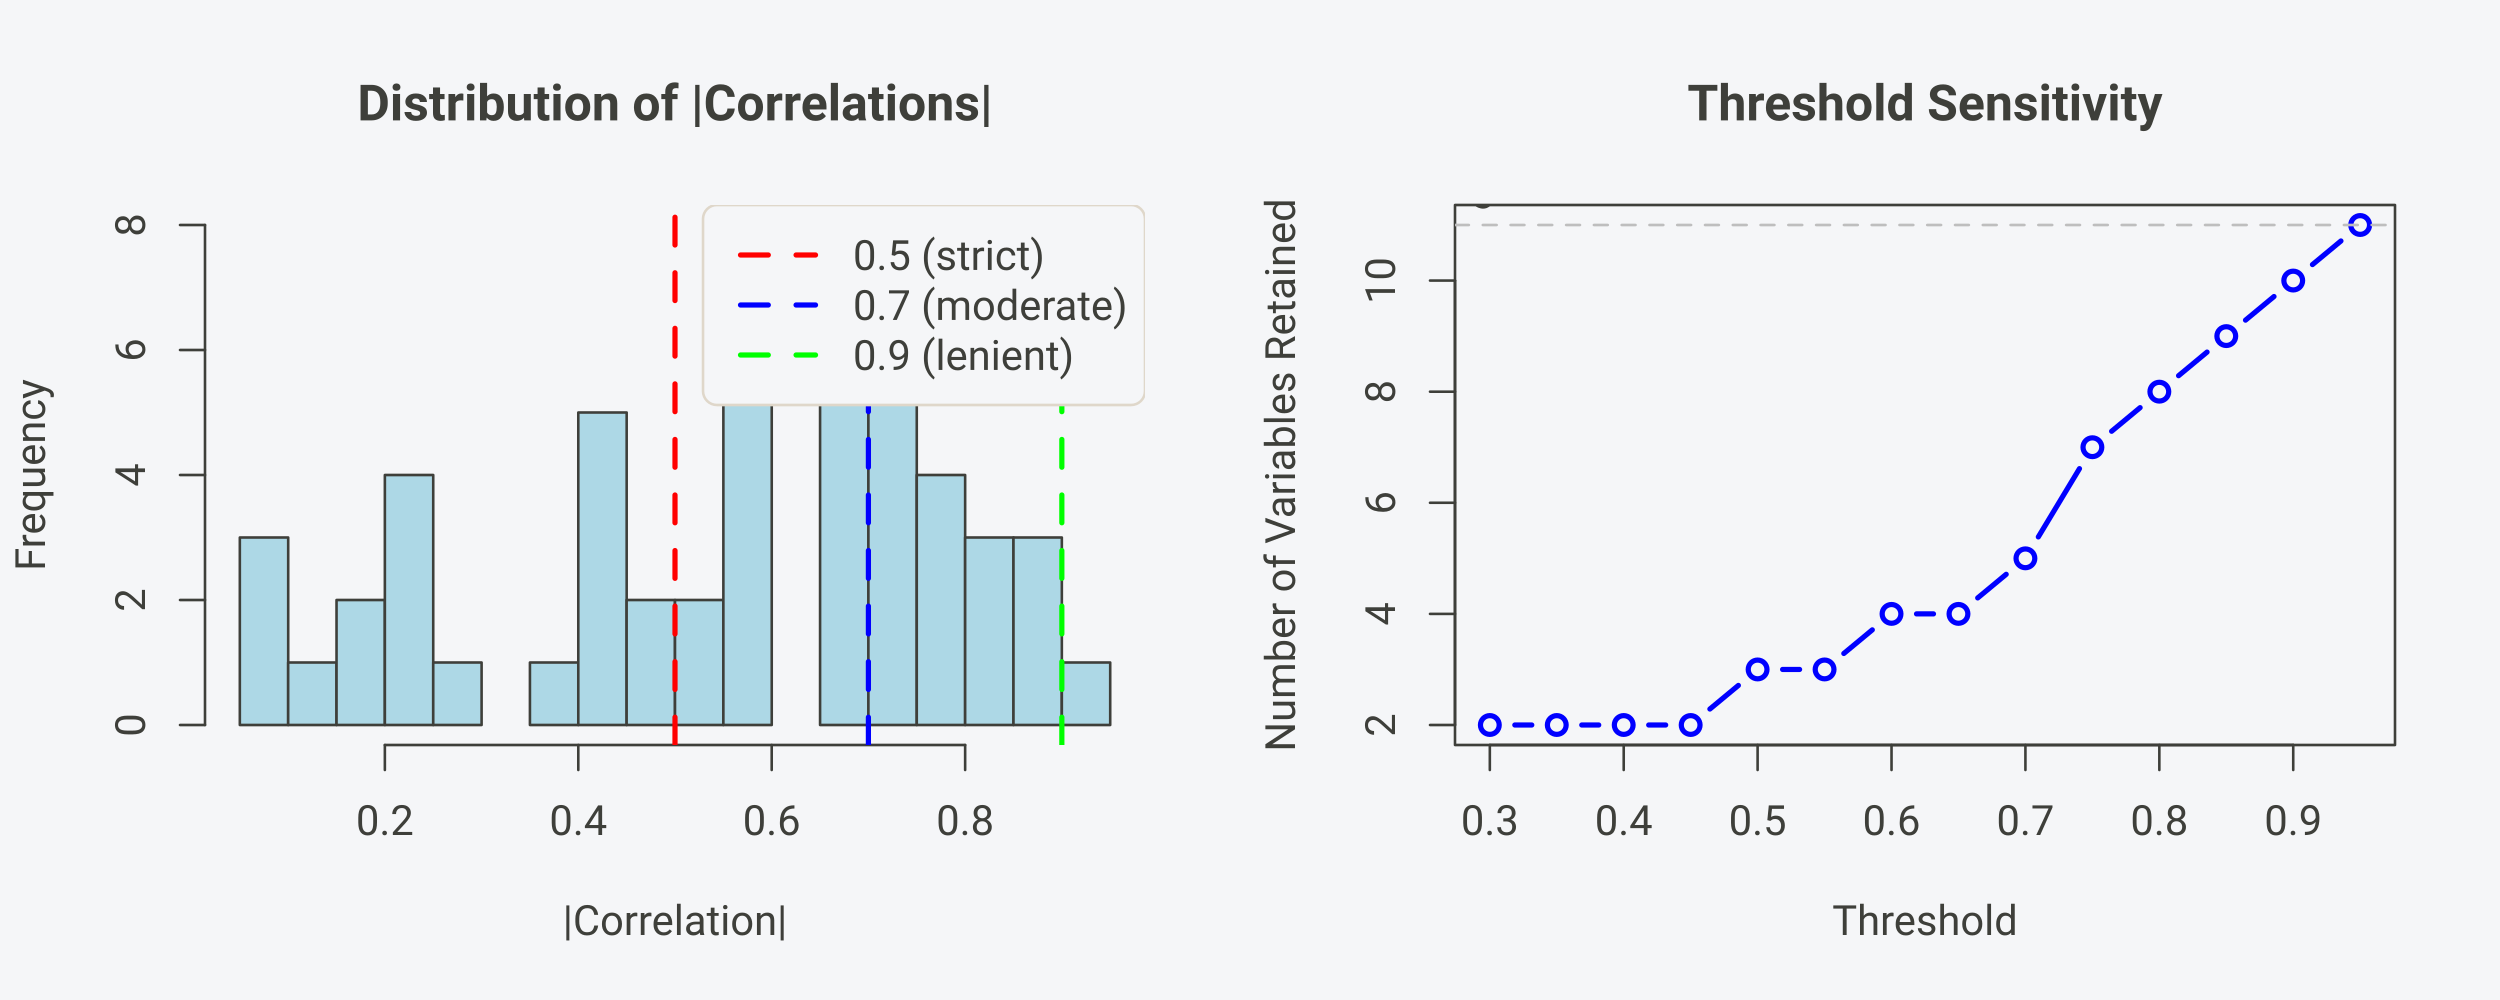
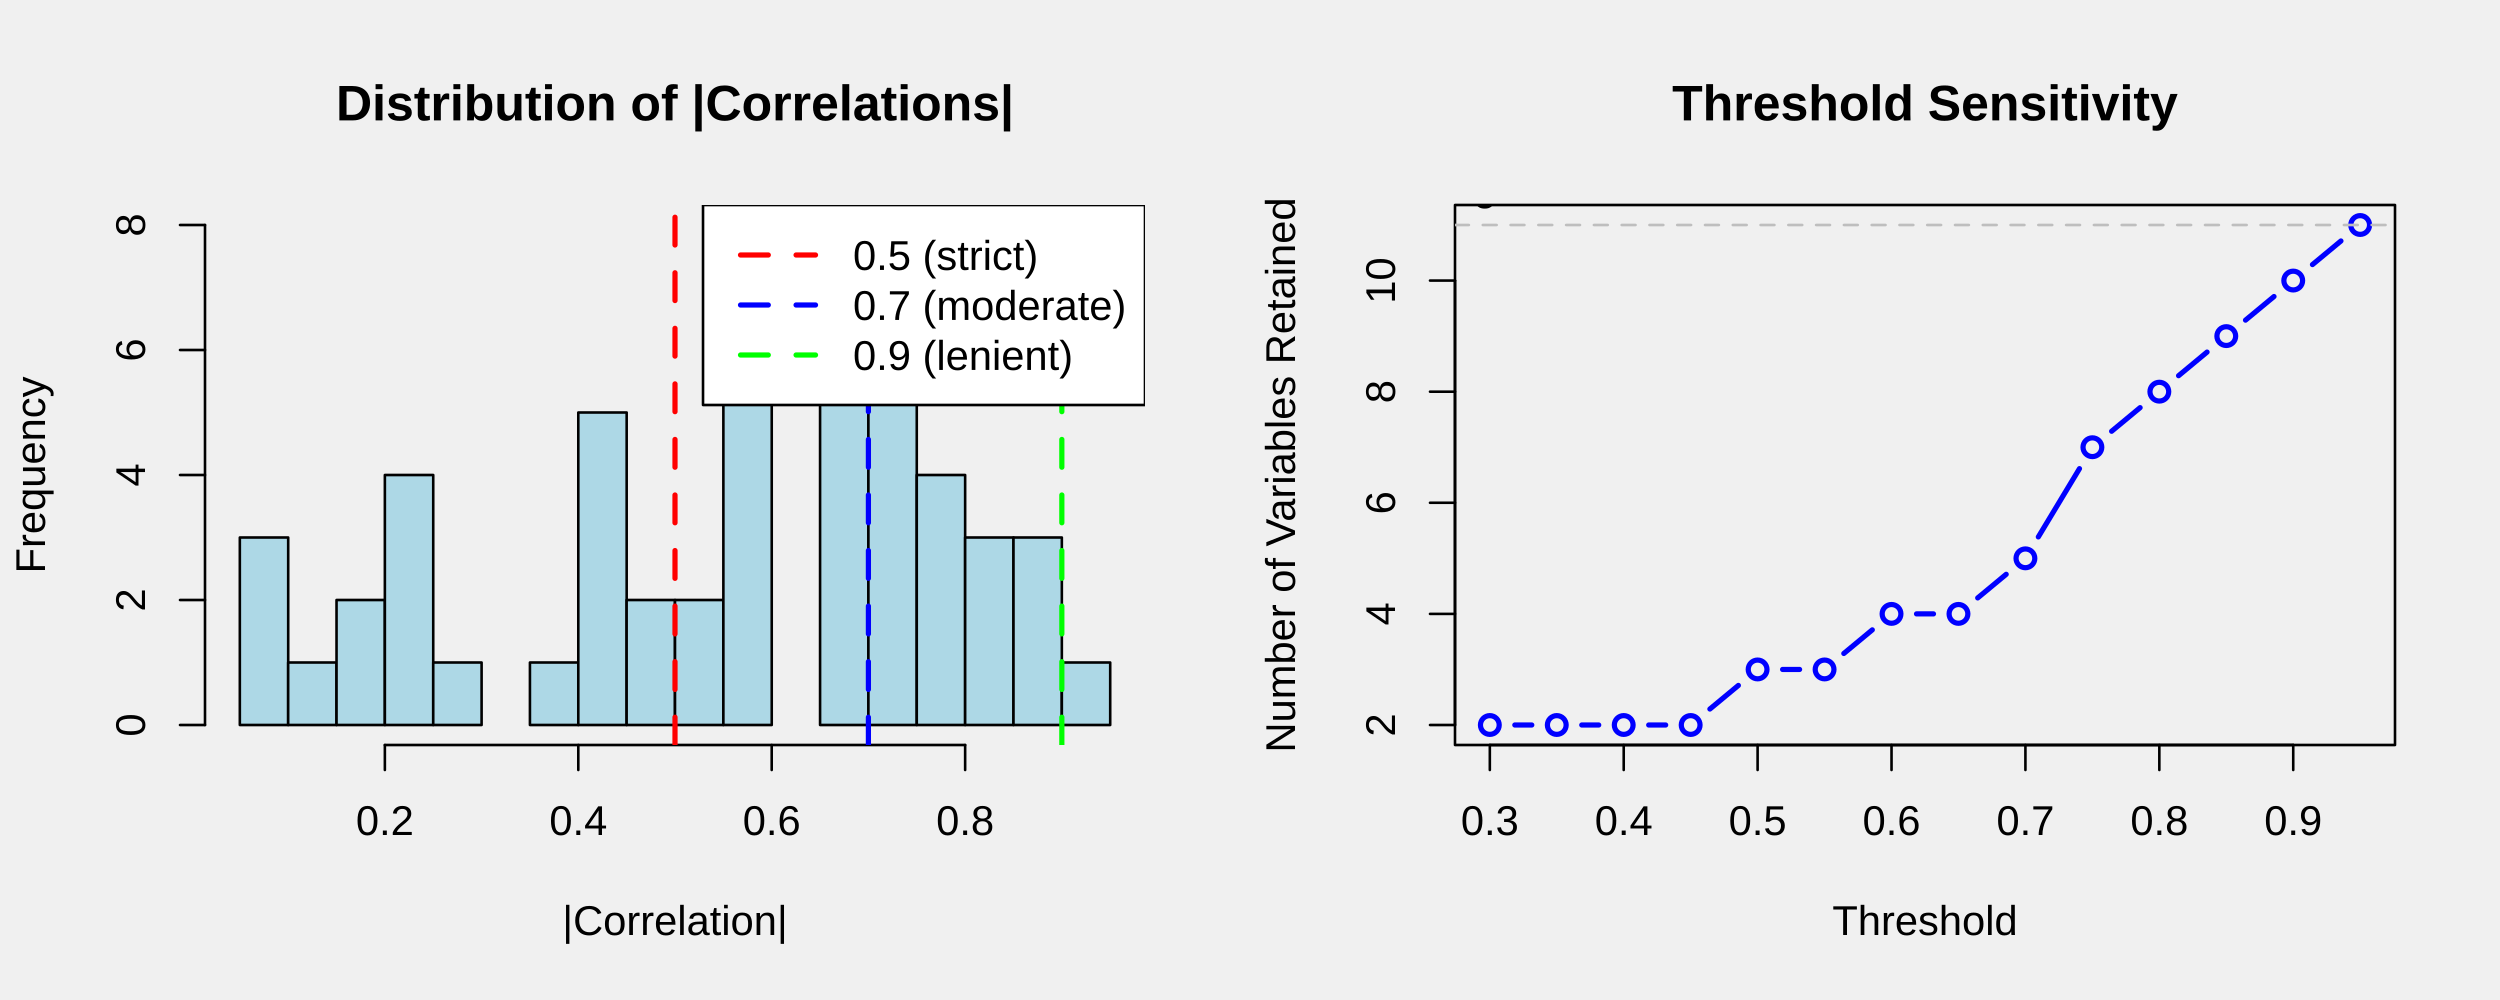
<svg xmlns="http://www.w3.org/2000/svg" width="720.00pt" height="288.00pt" viewBox="0 0 720.00 288.00">
  <g class="svglite">
    <defs>
      <style type="text/css">
-     /* theme-aware-processed */
-     .svglite line, .svglite polyline, .svglite polygon, .svglite path, .svglite circle {
+     .svglite line, .svglite polyline, .svglite polygon, .svglite path, .svglite rect, .svglite circle {
      fill: none;
-       stroke: #3E3F3A;
-       stroke-linecap: round;
-       stroke-linejoin: round;
-       stroke-miterlimit: 10.00;
-     }
-     .svglite &gt; g &gt; rect {
-       fill: none;
-       stroke: #3E3F3A;
+       stroke: #000000;
      stroke-linecap: round;
      stroke-linejoin: round;
      stroke-miterlimit: 10.00;
    }
    .svglite text {
      white-space: pre;
-       fill: #3E3F3A;
    }
    .svglite g.glyphgroup path {
      fill: inherit;
      stroke: none;
    }
  </style>
    </defs>
-     <rect class="svg-bg" width="100%" height="100%" style="stroke: none; fill: #F5F6F8;" />
+     <rect width="100%" height="100%" style="stroke: none; fill: none;" />
    <defs>
      <clipPath id="cpMC4wMHw3MjAuMDB8MC4wMHwyODguMDA=">
        <rect x="0.00" y="0.00" width="720.00" height="288.00" />
      </clipPath>
    </defs>
    <g clip-path="url(#cpMC4wMHw3MjAuMDB8MC4wMHwyODguMDA=)">
</g>
    <defs>
      <clipPath id="cpMC4wMHwzNjAuMDB8MC4wMHwyODguMDA=">
        <rect x="0.00" y="0.00" width="360.00" height="288.00" />
      </clipPath>
    </defs>
    <g clip-path="url(#cpMC4wMHwzNjAuMDB8MC4wMHwyODguMDA=)">
-       <text x="194.40" y="34.67" text-anchor="middle" style="font-size: 14.40px; font-weight: bold; font-family: &quot;Roboto&quot;, -apple-system, BlinkMacSystemFont, &quot;Segoe UI&quot;, system-ui, sans-serif;" textLength="195.19px" lengthAdjust="spacingAndGlyphs">Distribution of |Correlations|</text>
-       <text x="194.40" y="269.28" text-anchor="middle" style="font-size: 12.00px; font-family: &quot;Roboto&quot;, -apple-system, BlinkMacSystemFont, &quot;Segoe UI&quot;, system-ui, sans-serif;" textLength="64.95px" lengthAdjust="spacingAndGlyphs">|Correlation|</text>
-       <text transform="translate(12.96,136.80) rotate(-90)" text-anchor="middle" style="font-size: 12.00px; font-family: &quot;Roboto&quot;, -apple-system, BlinkMacSystemFont, &quot;Segoe UI&quot;, system-ui, sans-serif;" textLength="56.69px" lengthAdjust="spacingAndGlyphs">Frequency</text>
+       <text x="194.40" y="34.67" text-anchor="middle" style="font-size: 14.40px; font-weight: bold; font-family: &quot;Arial&quot;;" textLength="195.19px" lengthAdjust="spacingAndGlyphs">Distribution of |Correlations|</text>
+       <text x="194.40" y="269.28" text-anchor="middle" style="font-size: 12.00px; font-family: &quot;Arial&quot;;" textLength="64.95px" lengthAdjust="spacingAndGlyphs">|Correlation|</text>
+       <text transform="translate(12.96,136.80) rotate(-90)" text-anchor="middle" style="font-size: 12.00px; font-family: &quot;Arial&quot;;" textLength="56.69px" lengthAdjust="spacingAndGlyphs">Frequency</text>
    </g>
    <g clip-path="url(#cpMC4wMHw3MjAuMDB8MC4wMHwyODguMDA=)">
      <line x1="110.84" y1="214.56" x2="277.96" y2="214.56" style="stroke-width: 0.75;" />
      <line x1="110.84" y1="214.56" x2="110.84" y2="221.76" style="stroke-width: 0.75;" />
      <line x1="166.55" y1="214.56" x2="166.55" y2="221.76" style="stroke-width: 0.75;" />
      <line x1="222.25" y1="214.56" x2="222.25" y2="221.76" style="stroke-width: 0.75;" />
      <line x1="277.96" y1="214.56" x2="277.96" y2="221.76" style="stroke-width: 0.75;" />
-       <text x="110.84" y="240.48" text-anchor="middle" style="font-size: 12.00px; font-family: &quot;Roboto&quot;, -apple-system, BlinkMacSystemFont, &quot;Segoe UI&quot;, system-ui, sans-serif;" textLength="16.67px" lengthAdjust="spacingAndGlyphs">0.2</text>
-       <text x="166.55" y="240.48" text-anchor="middle" style="font-size: 12.00px; font-family: &quot;Roboto&quot;, -apple-system, BlinkMacSystemFont, &quot;Segoe UI&quot;, system-ui, sans-serif;" textLength="16.67px" lengthAdjust="spacingAndGlyphs">0.4</text>
-       <text x="222.25" y="240.48" text-anchor="middle" style="font-size: 12.00px; font-family: &quot;Roboto&quot;, -apple-system, BlinkMacSystemFont, &quot;Segoe UI&quot;, system-ui, sans-serif;" textLength="16.67px" lengthAdjust="spacingAndGlyphs">0.6</text>
-       <text x="277.96" y="240.48" text-anchor="middle" style="font-size: 12.00px; font-family: &quot;Roboto&quot;, -apple-system, BlinkMacSystemFont, &quot;Segoe UI&quot;, system-ui, sans-serif;" textLength="16.67px" lengthAdjust="spacingAndGlyphs">0.8</text>
+       <text x="110.84" y="240.48" text-anchor="middle" style="font-size: 12.00px; font-family: &quot;Arial&quot;;" textLength="16.67px" lengthAdjust="spacingAndGlyphs">0.2</text>
+       <text x="166.55" y="240.48" text-anchor="middle" style="font-size: 12.00px; font-family: &quot;Arial&quot;;" textLength="16.67px" lengthAdjust="spacingAndGlyphs">0.4</text>
+       <text x="222.25" y="240.48" text-anchor="middle" style="font-size: 12.00px; font-family: &quot;Arial&quot;;" textLength="16.67px" lengthAdjust="spacingAndGlyphs">0.6</text>
+       <text x="277.96" y="240.48" text-anchor="middle" style="font-size: 12.00px; font-family: &quot;Arial&quot;;" textLength="16.67px" lengthAdjust="spacingAndGlyphs">0.8</text>
      <line x1="59.04" y1="208.80" x2="59.04" y2="64.80" style="stroke-width: 0.75;" />
      <line x1="59.04" y1="208.80" x2="51.84" y2="208.80" style="stroke-width: 0.75;" />
      <line x1="59.04" y1="172.80" x2="51.84" y2="172.80" style="stroke-width: 0.75;" />
      <line x1="59.04" y1="136.80" x2="51.84" y2="136.80" style="stroke-width: 0.75;" />
      <line x1="59.04" y1="100.80" x2="51.84" y2="100.80" style="stroke-width: 0.75;" />
      <line x1="59.04" y1="64.80" x2="51.84" y2="64.80" style="stroke-width: 0.75;" />
-       <text transform="translate(41.76,208.80) rotate(-90)" text-anchor="middle" style="font-size: 12.00px; font-family: &quot;Roboto&quot;, -apple-system, BlinkMacSystemFont, &quot;Segoe UI&quot;, system-ui, sans-serif;" textLength="6.67px" lengthAdjust="spacingAndGlyphs">0</text>
-       <text transform="translate(41.76,172.80) rotate(-90)" text-anchor="middle" style="font-size: 12.00px; font-family: &quot;Roboto&quot;, -apple-system, BlinkMacSystemFont, &quot;Segoe UI&quot;, system-ui, sans-serif;" textLength="6.67px" lengthAdjust="spacingAndGlyphs">2</text>
-       <text transform="translate(41.76,136.80) rotate(-90)" text-anchor="middle" style="font-size: 12.00px; font-family: &quot;Roboto&quot;, -apple-system, BlinkMacSystemFont, &quot;Segoe UI&quot;, system-ui, sans-serif;" textLength="6.67px" lengthAdjust="spacingAndGlyphs">4</text>
-       <text transform="translate(41.76,100.80) rotate(-90)" text-anchor="middle" style="font-size: 12.00px; font-family: &quot;Roboto&quot;, -apple-system, BlinkMacSystemFont, &quot;Segoe UI&quot;, system-ui, sans-serif;" textLength="6.67px" lengthAdjust="spacingAndGlyphs">6</text>
-       <text transform="translate(41.76,64.80) rotate(-90)" text-anchor="middle" style="font-size: 12.00px; font-family: &quot;Roboto&quot;, -apple-system, BlinkMacSystemFont, &quot;Segoe UI&quot;, system-ui, sans-serif;" textLength="6.67px" lengthAdjust="spacingAndGlyphs">8</text>
+       <text transform="translate(41.76,208.80) rotate(-90)" text-anchor="middle" style="font-size: 12.00px; font-family: &quot;Arial&quot;;" textLength="6.67px" lengthAdjust="spacingAndGlyphs">0</text>
+       <text transform="translate(41.76,172.80) rotate(-90)" text-anchor="middle" style="font-size: 12.00px; font-family: &quot;Arial&quot;;" textLength="6.67px" lengthAdjust="spacingAndGlyphs">2</text>
+       <text transform="translate(41.76,136.80) rotate(-90)" text-anchor="middle" style="font-size: 12.00px; font-family: &quot;Arial&quot;;" textLength="6.67px" lengthAdjust="spacingAndGlyphs">4</text>
+       <text transform="translate(41.76,100.80) rotate(-90)" text-anchor="middle" style="font-size: 12.00px; font-family: &quot;Arial&quot;;" textLength="6.67px" lengthAdjust="spacingAndGlyphs">6</text>
+       <text transform="translate(41.76,64.80) rotate(-90)" text-anchor="middle" style="font-size: 12.00px; font-family: &quot;Arial&quot;;" textLength="6.67px" lengthAdjust="spacingAndGlyphs">8</text>
    </g>
    <defs>
      <clipPath id="cpNTkuMDR8MzI5Ljc2fDU5LjA0fDIxNC41Ng==">
        <rect x="59.04" y="59.04" width="270.72" height="155.52" />
      </clipPath>
    </defs>
    <g clip-path="url(#cpNTkuMDR8MzI5Ljc2fDU5LjA0fDIxNC41Ng==)">
      <rect x="69.07" y="154.80" width="13.93" height="54.00" style="stroke-width: 0.75; fill: #ADD8E6;" />
      <rect x="82.99" y="190.80" width="13.93" height="18.00" style="stroke-width: 0.75; fill: #ADD8E6;" />
      <rect x="96.92" y="172.80" width="13.93" height="36.00" style="stroke-width: 0.75; fill: #ADD8E6;" />
      <rect x="110.84" y="136.80" width="13.93" height="72.00" style="stroke-width: 0.75; fill: #ADD8E6;" />
      <rect x="124.77" y="190.80" width="13.93" height="18.00" style="stroke-width: 0.75; fill: #ADD8E6;" />
      <rect x="138.70" y="208.80" width="13.93" height="0.00" style="stroke-width: 0.75; fill: #ADD8E6;" />
      <rect x="152.62" y="190.80" width="13.93" height="18.00" style="stroke-width: 0.75; fill: #ADD8E6;" />
      <rect x="166.55" y="118.80" width="13.93" height="90.00" style="stroke-width: 0.75; fill: #ADD8E6;" />
      <rect x="180.47" y="172.80" width="13.93" height="36.00" style="stroke-width: 0.75; fill: #ADD8E6;" />
      <rect x="194.40" y="172.80" width="13.93" height="36.00" style="stroke-width: 0.75; fill: #ADD8E6;" />
      <rect x="208.33" y="64.80" width="13.93" height="144.00" style="stroke-width: 0.75; fill: #ADD8E6;" />
      <rect x="222.25" y="208.80" width="13.93" height="0.00" style="stroke-width: 0.75; fill: #ADD8E6;" />
      <rect x="236.18" y="82.80" width="13.93" height="126.00" style="stroke-width: 0.75; fill: #ADD8E6;" />
      <rect x="250.10" y="64.80" width="13.93" height="144.00" style="stroke-width: 0.75; fill: #ADD8E6;" />
      <rect x="264.03" y="136.80" width="13.93" height="72.00" style="stroke-width: 0.75; fill: #ADD8E6;" />
      <rect x="277.96" y="154.80" width="13.93" height="54.00" style="stroke-width: 0.75; fill: #ADD8E6;" />
      <rect x="291.88" y="154.80" width="13.93" height="54.00" style="stroke-width: 0.75; fill: #ADD8E6;" />
      <rect x="305.81" y="190.80" width="13.93" height="18.00" style="stroke-width: 0.75; fill: #ADD8E6;" />
      <line x1="194.40" y1="214.56" x2="194.40" y2="59.04" style="stroke-width: 1.50; stroke: #FF0000; stroke-dasharray: 8.00,8.00;" />
      <line x1="250.10" y1="214.56" x2="250.10" y2="59.04" style="stroke-width: 1.50; stroke: #0000FF; stroke-dasharray: 8.00,8.00;" />
      <line x1="305.81" y1="214.56" x2="305.81" y2="59.04" style="stroke-width: 1.50; stroke: #00FF00; stroke-dasharray: 8.00,8.00;" />
-       <rect rx="4" x="202.47" y="59.04" width="127.29" height="57.60" style="stroke-width: 0.75; stroke: #DFD7CA; fill: #F5F6F8;" />
+       <rect x="202.47" y="59.04" width="127.29" height="57.60" style="stroke-width: 0.75; fill: #FFFFFF;" />
      <line x1="213.27" y1="73.44" x2="234.87" y2="73.44" style="stroke-width: 1.50; stroke: #FF0000; stroke-dasharray: 8.00,8.00;" />
      <line x1="213.27" y1="87.84" x2="234.87" y2="87.84" style="stroke-width: 1.50; stroke: #0000FF; stroke-dasharray: 8.00,8.00;" />
      <line x1="213.27" y1="102.24" x2="234.87" y2="102.24" style="stroke-width: 1.50; stroke: #00FF00; stroke-dasharray: 8.00,8.00;" />
-       <text x="245.67" y="77.74" style="font-size: 12.00px; font-family: &quot;Roboto&quot;, -apple-system, BlinkMacSystemFont, &quot;Segoe UI&quot;, system-ui, sans-serif;" textLength="53.33px" lengthAdjust="spacingAndGlyphs">0.5 (strict)</text>
-       <text x="245.67" y="92.14" style="font-size: 12.00px; font-family: &quot;Roboto&quot;, -apple-system, BlinkMacSystemFont, &quot;Segoe UI&quot;, system-ui, sans-serif;" textLength="78.69px" lengthAdjust="spacingAndGlyphs">0.7 (moderate)</text>
-       <text x="245.67" y="106.54" style="font-size: 12.00px; font-family: &quot;Roboto&quot;, -apple-system, BlinkMacSystemFont, &quot;Segoe UI&quot;, system-ui, sans-serif;" textLength="63.36px" lengthAdjust="spacingAndGlyphs">0.9 (lenient)</text>
+       <text x="245.67" y="77.74" style="font-size: 12.00px; font-family: &quot;Arial&quot;;" textLength="53.33px" lengthAdjust="spacingAndGlyphs">0.5 (strict)</text>
+       <text x="245.67" y="92.14" style="font-size: 12.00px; font-family: &quot;Arial&quot;;" textLength="78.69px" lengthAdjust="spacingAndGlyphs">0.7 (moderate)</text>
+       <text x="245.67" y="106.54" style="font-size: 12.00px; font-family: &quot;Arial&quot;;" textLength="63.36px" lengthAdjust="spacingAndGlyphs">0.9 (lenient)</text>
    </g>
    <defs>
      <clipPath id="cpNDE5LjA0fDY4OS43Nnw1OS4wNHwyMTQuNTY=">
        <rect x="419.04" y="59.04" width="270.72" height="155.52" />
      </clipPath>
    </defs>
    <g clip-path="url(#cpNDE5LjA0fDY4OS43Nnw1OS4wNHwyMTQuNTY=)">
      <line x1="436.27" y1="208.80" x2="441.15" y2="208.80" style="stroke-width: 1.50; stroke: #0000FF;" />
      <line x1="455.55" y1="208.80" x2="460.43" y2="208.80" style="stroke-width: 1.50; stroke: #0000FF;" />
      <line x1="474.83" y1="208.80" x2="479.71" y2="208.80" style="stroke-width: 1.50; stroke: #0000FF;" />
      <line x1="492.45" y1="204.20" x2="500.65" y2="197.40" style="stroke-width: 1.50; stroke: #0000FF;" />
      <line x1="513.39" y1="192.80" x2="518.28" y2="192.80" style="stroke-width: 1.50; stroke: #0000FF;" />
      <line x1="531.02" y1="188.20" x2="539.22" y2="181.40" style="stroke-width: 1.50; stroke: #0000FF;" />
      <line x1="551.96" y1="176.80" x2="556.84" y2="176.80" style="stroke-width: 1.50; stroke: #0000FF;" />
      <line x1="569.58" y1="172.20" x2="577.78" y2="165.40" style="stroke-width: 1.50; stroke: #0000FF;" />
      <line x1="587.04" y1="154.63" x2="598.89" y2="134.97" style="stroke-width: 1.50; stroke: #0000FF;" />
      <line x1="608.15" y1="124.20" x2="616.35" y2="117.40" style="stroke-width: 1.50; stroke: #0000FF;" />
      <line x1="627.43" y1="108.20" x2="635.63" y2="101.40" style="stroke-width: 1.50; stroke: #0000FF;" />
      <line x1="646.71" y1="92.20" x2="654.91" y2="85.40" style="stroke-width: 1.50; stroke: #0000FF;" />
      <line x1="665.99" y1="76.20" x2="674.19" y2="69.40" style="stroke-width: 1.50; stroke: #0000FF;" />
      <circle cx="429.07" cy="208.80" r="2.70" style="stroke-width: 1.50; stroke: #0000FF;" />
      <circle cx="448.35" cy="208.80" r="2.70" style="stroke-width: 1.50; stroke: #0000FF;" />
      <circle cx="467.63" cy="208.80" r="2.70" style="stroke-width: 1.50; stroke: #0000FF;" />
      <circle cx="486.91" cy="208.80" r="2.70" style="stroke-width: 1.50; stroke: #0000FF;" />
      <circle cx="506.19" cy="192.80" r="2.70" style="stroke-width: 1.50; stroke: #0000FF;" />
      <circle cx="525.48" cy="192.80" r="2.70" style="stroke-width: 1.50; stroke: #0000FF;" />
      <circle cx="544.76" cy="176.80" r="2.70" style="stroke-width: 1.50; stroke: #0000FF;" />
      <circle cx="564.04" cy="176.80" r="2.70" style="stroke-width: 1.50; stroke: #0000FF;" />
      <circle cx="583.32" cy="160.80" r="2.70" style="stroke-width: 1.50; stroke: #0000FF;" />
      <circle cx="602.61" cy="128.80" r="2.70" style="stroke-width: 1.50; stroke: #0000FF;" />
      <circle cx="621.89" cy="112.80" r="2.70" style="stroke-width: 1.50; stroke: #0000FF;" />
      <circle cx="641.17" cy="96.80" r="2.70" style="stroke-width: 1.50; stroke: #0000FF;" />
      <circle cx="660.45" cy="80.80" r="2.70" style="stroke-width: 1.50; stroke: #0000FF;" />
      <circle cx="679.73" cy="64.80" r="2.70" style="stroke-width: 1.50; stroke: #0000FF;" />
    </g>
    <g clip-path="url(#cpMC4wMHw3MjAuMDB8MC4wMHwyODguMDA=)">
      <line x1="429.07" y1="214.56" x2="660.45" y2="214.56" style="stroke-width: 0.75;" />
      <line x1="429.07" y1="214.56" x2="429.07" y2="221.76" style="stroke-width: 0.75;" />
      <line x1="467.63" y1="214.56" x2="467.63" y2="221.76" style="stroke-width: 0.75;" />
      <line x1="506.19" y1="214.56" x2="506.19" y2="221.76" style="stroke-width: 0.75;" />
      <line x1="544.76" y1="214.56" x2="544.76" y2="221.76" style="stroke-width: 0.75;" />
      <line x1="583.32" y1="214.56" x2="583.32" y2="221.76" style="stroke-width: 0.75;" />
      <line x1="621.89" y1="214.56" x2="621.89" y2="221.76" style="stroke-width: 0.75;" />
      <line x1="660.45" y1="214.56" x2="660.45" y2="221.76" style="stroke-width: 0.75;" />
-       <text x="429.07" y="240.48" text-anchor="middle" style="font-size: 12.00px; font-family: &quot;Roboto&quot;, -apple-system, BlinkMacSystemFont, &quot;Segoe UI&quot;, system-ui, sans-serif;" textLength="16.67px" lengthAdjust="spacingAndGlyphs">0.3</text>
-       <text x="467.63" y="240.48" text-anchor="middle" style="font-size: 12.00px; font-family: &quot;Roboto&quot;, -apple-system, BlinkMacSystemFont, &quot;Segoe UI&quot;, system-ui, sans-serif;" textLength="16.67px" lengthAdjust="spacingAndGlyphs">0.4</text>
-       <text x="506.19" y="240.48" text-anchor="middle" style="font-size: 12.00px; font-family: &quot;Roboto&quot;, -apple-system, BlinkMacSystemFont, &quot;Segoe UI&quot;, system-ui, sans-serif;" textLength="16.67px" lengthAdjust="spacingAndGlyphs">0.5</text>
-       <text x="544.76" y="240.48" text-anchor="middle" style="font-size: 12.00px; font-family: &quot;Roboto&quot;, -apple-system, BlinkMacSystemFont, &quot;Segoe UI&quot;, system-ui, sans-serif;" textLength="16.67px" lengthAdjust="spacingAndGlyphs">0.6</text>
-       <text x="583.32" y="240.48" text-anchor="middle" style="font-size: 12.00px; font-family: &quot;Roboto&quot;, -apple-system, BlinkMacSystemFont, &quot;Segoe UI&quot;, system-ui, sans-serif;" textLength="16.67px" lengthAdjust="spacingAndGlyphs">0.7</text>
-       <text x="621.89" y="240.48" text-anchor="middle" style="font-size: 12.00px; font-family: &quot;Roboto&quot;, -apple-system, BlinkMacSystemFont, &quot;Segoe UI&quot;, system-ui, sans-serif;" textLength="16.67px" lengthAdjust="spacingAndGlyphs">0.8</text>
-       <text x="660.45" y="240.48" text-anchor="middle" style="font-size: 12.00px; font-family: &quot;Roboto&quot;, -apple-system, BlinkMacSystemFont, &quot;Segoe UI&quot;, system-ui, sans-serif;" textLength="16.67px" lengthAdjust="spacingAndGlyphs">0.9</text>
+       <text x="429.07" y="240.48" text-anchor="middle" style="font-size: 12.00px; font-family: &quot;Arial&quot;;" textLength="16.67px" lengthAdjust="spacingAndGlyphs">0.3</text>
+       <text x="467.63" y="240.48" text-anchor="middle" style="font-size: 12.00px; font-family: &quot;Arial&quot;;" textLength="16.67px" lengthAdjust="spacingAndGlyphs">0.4</text>
+       <text x="506.19" y="240.48" text-anchor="middle" style="font-size: 12.00px; font-family: &quot;Arial&quot;;" textLength="16.67px" lengthAdjust="spacingAndGlyphs">0.5</text>
+       <text x="544.76" y="240.48" text-anchor="middle" style="font-size: 12.00px; font-family: &quot;Arial&quot;;" textLength="16.67px" lengthAdjust="spacingAndGlyphs">0.6</text>
+       <text x="583.32" y="240.48" text-anchor="middle" style="font-size: 12.00px; font-family: &quot;Arial&quot;;" textLength="16.67px" lengthAdjust="spacingAndGlyphs">0.7</text>
+       <text x="621.89" y="240.48" text-anchor="middle" style="font-size: 12.00px; font-family: &quot;Arial&quot;;" textLength="16.67px" lengthAdjust="spacingAndGlyphs">0.8</text>
+       <text x="660.45" y="240.48" text-anchor="middle" style="font-size: 12.00px; font-family: &quot;Arial&quot;;" textLength="16.67px" lengthAdjust="spacingAndGlyphs">0.9</text>
      <line x1="419.04" y1="208.80" x2="419.04" y2="80.80" style="stroke-width: 0.75;" />
      <line x1="419.04" y1="208.80" x2="411.84" y2="208.80" style="stroke-width: 0.75;" />
      <line x1="419.04" y1="176.80" x2="411.84" y2="176.80" style="stroke-width: 0.75;" />
      <line x1="419.04" y1="144.80" x2="411.84" y2="144.80" style="stroke-width: 0.75;" />
      <line x1="419.04" y1="112.80" x2="411.84" y2="112.80" style="stroke-width: 0.75;" />
      <line x1="419.04" y1="80.80" x2="411.84" y2="80.80" style="stroke-width: 0.75;" />
-       <text transform="translate(401.76,208.80) rotate(-90)" text-anchor="middle" style="font-size: 12.00px; font-family: &quot;Roboto&quot;, -apple-system, BlinkMacSystemFont, &quot;Segoe UI&quot;, system-ui, sans-serif;" textLength="6.67px" lengthAdjust="spacingAndGlyphs">2</text>
-       <text transform="translate(401.76,176.80) rotate(-90)" text-anchor="middle" style="font-size: 12.00px; font-family: &quot;Roboto&quot;, -apple-system, BlinkMacSystemFont, &quot;Segoe UI&quot;, system-ui, sans-serif;" textLength="6.67px" lengthAdjust="spacingAndGlyphs">4</text>
-       <text transform="translate(401.76,144.80) rotate(-90)" text-anchor="middle" style="font-size: 12.00px; font-family: &quot;Roboto&quot;, -apple-system, BlinkMacSystemFont, &quot;Segoe UI&quot;, system-ui, sans-serif;" textLength="6.67px" lengthAdjust="spacingAndGlyphs">6</text>
-       <text transform="translate(401.76,112.80) rotate(-90)" text-anchor="middle" style="font-size: 12.00px; font-family: &quot;Roboto&quot;, -apple-system, BlinkMacSystemFont, &quot;Segoe UI&quot;, system-ui, sans-serif;" textLength="6.67px" lengthAdjust="spacingAndGlyphs">8</text>
-       <text transform="translate(401.76,80.80) rotate(-90)" text-anchor="middle" style="font-size: 12.00px; font-family: &quot;Roboto&quot;, -apple-system, BlinkMacSystemFont, &quot;Segoe UI&quot;, system-ui, sans-serif;" textLength="13.34px" lengthAdjust="spacingAndGlyphs">10</text>
+       <text transform="translate(401.76,208.80) rotate(-90)" text-anchor="middle" style="font-size: 12.00px; font-family: &quot;Arial&quot;;" textLength="6.67px" lengthAdjust="spacingAndGlyphs">2</text>
+       <text transform="translate(401.76,176.80) rotate(-90)" text-anchor="middle" style="font-size: 12.00px; font-family: &quot;Arial&quot;;" textLength="6.67px" lengthAdjust="spacingAndGlyphs">4</text>
+       <text transform="translate(401.76,144.80) rotate(-90)" text-anchor="middle" style="font-size: 12.00px; font-family: &quot;Arial&quot;;" textLength="6.67px" lengthAdjust="spacingAndGlyphs">6</text>
+       <text transform="translate(401.76,112.80) rotate(-90)" text-anchor="middle" style="font-size: 12.00px; font-family: &quot;Arial&quot;;" textLength="6.67px" lengthAdjust="spacingAndGlyphs">8</text>
+       <text transform="translate(401.76,80.80) rotate(-90)" text-anchor="middle" style="font-size: 12.00px; font-family: &quot;Arial&quot;;" textLength="13.34px" lengthAdjust="spacingAndGlyphs">10</text>
      <polygon points="419.04,214.56 689.76,214.56 689.76,59.04 419.04,59.04 " style="stroke-width: 0.75;" />
    </g>
    <defs>
      <clipPath id="cpMzYwLjAwfDcyMC4wMHwwLjAwfDI4OC4wMA==">
        <rect x="360.00" y="0.00" width="360.00" height="288.00" />
      </clipPath>
    </defs>
    <g clip-path="url(#cpMzYwLjAwfDcyMC4wMHwwLjAwfDI4OC4wMA==)">
-       <text x="554.40" y="34.67" text-anchor="middle" style="font-size: 14.40px; font-weight: bold; font-family: &quot;Roboto&quot;, -apple-system, BlinkMacSystemFont, &quot;Segoe UI&quot;, system-ui, sans-serif;" textLength="145.56px" lengthAdjust="spacingAndGlyphs">Threshold Sensitivity</text>
-       <text x="554.40" y="269.28" text-anchor="middle" style="font-size: 12.00px; font-family: &quot;Roboto&quot;, -apple-system, BlinkMacSystemFont, &quot;Segoe UI&quot;, system-ui, sans-serif;" textLength="53.36px" lengthAdjust="spacingAndGlyphs">Threshold</text>
-       <text transform="translate(372.96,136.80) rotate(-90)" text-anchor="middle" style="font-size: 12.00px; font-family: &quot;Roboto&quot;, -apple-system, BlinkMacSystemFont, &quot;Segoe UI&quot;, system-ui, sans-serif;" textLength="159.84px" lengthAdjust="spacingAndGlyphs">Number of Variables Retained</text>
+       <text x="554.40" y="34.67" text-anchor="middle" style="font-size: 14.40px; font-weight: bold; font-family: &quot;Arial&quot;;" textLength="145.56px" lengthAdjust="spacingAndGlyphs">Threshold Sensitivity</text>
+       <text x="554.40" y="269.28" text-anchor="middle" style="font-size: 12.00px; font-family: &quot;Arial&quot;;" textLength="53.36px" lengthAdjust="spacingAndGlyphs">Threshold</text>
+       <text transform="translate(372.96,136.80) rotate(-90)" text-anchor="middle" style="font-size: 12.00px; font-family: &quot;Arial&quot;;" textLength="159.84px" lengthAdjust="spacingAndGlyphs">Number of Variables Retained</text>
    </g>
    <g clip-path="url(#cpNDE5LjA0fDY4OS43Nnw1OS4wNHwyMTQuNTY=)">
      <line x1="419.04" y1="64.80" x2="689.76" y2="64.80" style="stroke-width: 0.75; stroke: #BEBEBE; stroke-dasharray: 4.00,4.00;" />
-       <text x="429.07" y="57.60" text-anchor="middle" style="font-size: 12.00px; font-family: &quot;Roboto&quot;, -apple-system, BlinkMacSystemFont, &quot;Segoe UI&quot;, system-ui, sans-serif;" textLength="41.36px" lengthAdjust="spacingAndGlyphs">Original</text>
+       <text x="429.07" y="57.60" text-anchor="middle" style="font-size: 12.00px; font-family: &quot;Arial&quot;;" textLength="41.36px" lengthAdjust="spacingAndGlyphs">Original</text>
    </g>
  </g>
</svg>
